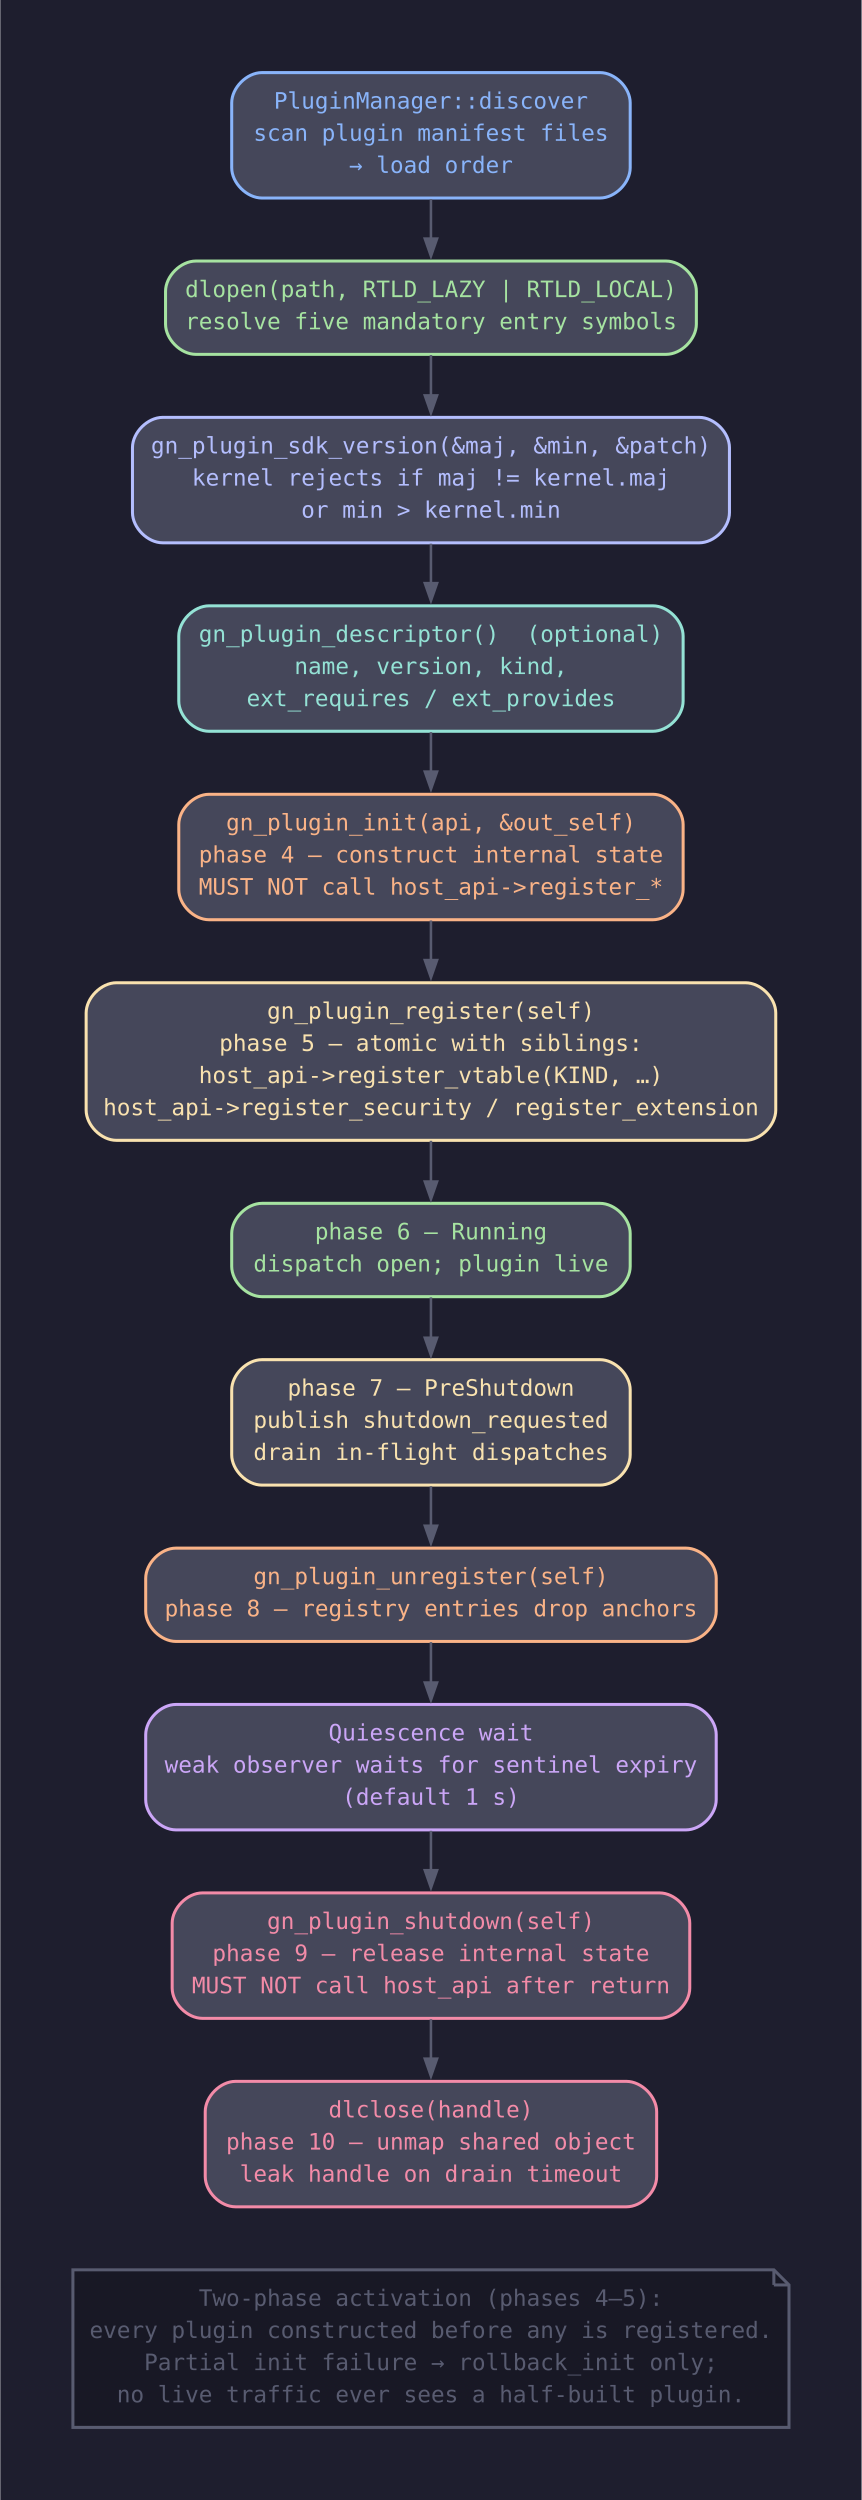
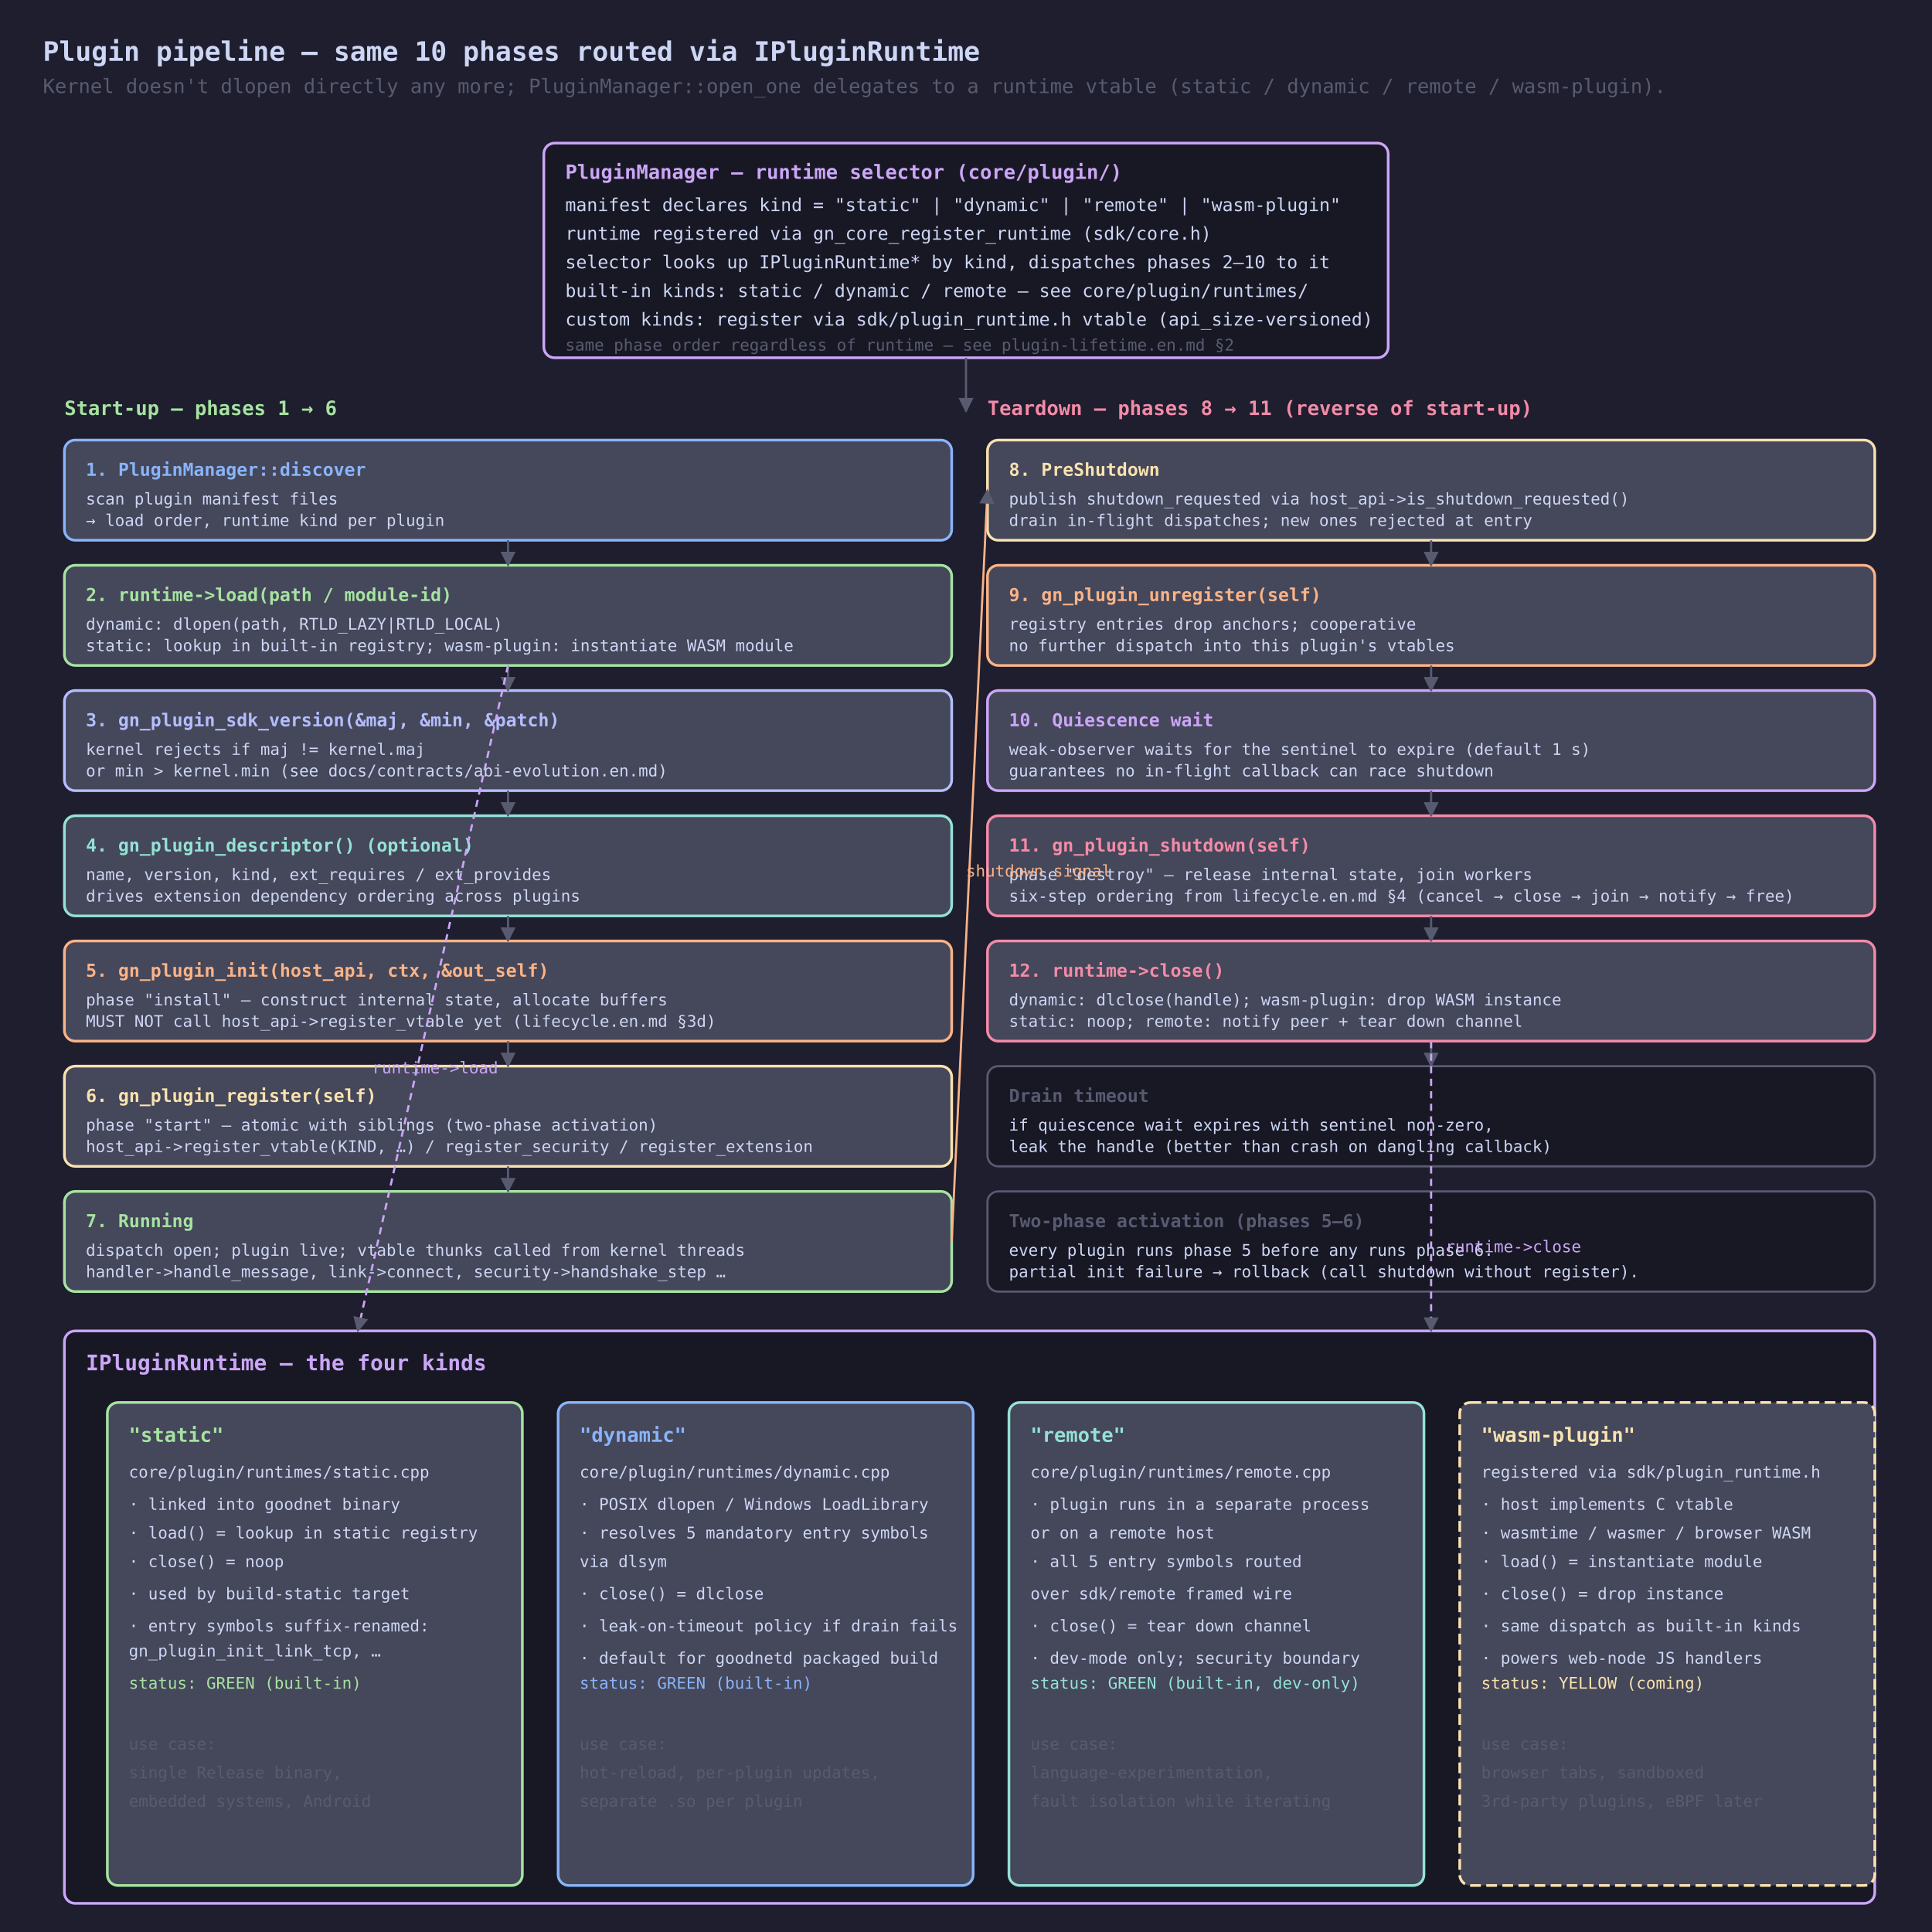
- <svg xmlns="http://www.w3.org/2000/svg" width="342pt" height="992pt" viewBox="0.00 0.00 341.70 991.86">
-   <g id="graph0" class="graph" transform="scale(1 1) rotate(0) translate(28.8 963.06)">
-     <polygon fill="#1e1e2e" stroke="none" points="-28.8,28.8 -28.8,-963.06 312.9,-963.06 312.9,28.8 -28.8,28.8" />
-     <g id="node1" class="node">
-       <path fill="#45475a" stroke="#89b4fa" stroke-width="1.2" d="M209.1,-934.26C209.1,-934.26 75,-934.26 75,-934.26 69,-934.26 63,-928.26 63,-922.26 63,-922.26 63,-896.49 63,-896.49 63,-890.49 69,-884.49 75,-884.49 75,-884.49 209.1,-884.49 209.1,-884.49 215.1,-884.49 221.1,-890.49 221.1,-896.49 221.1,-896.49 221.1,-922.26 221.1,-922.26 221.1,-928.26 215.1,-934.26 209.1,-934.26" />
-       <text text-anchor="middle" x="142.05" y="-919.95" font-family="JetBrains Mono,Fira Code,monospace" font-size="9.00" fill="#89b4fa">PluginManager::discover</text>
-       <text text-anchor="middle" x="142.05" y="-907.2" font-family="JetBrains Mono,Fira Code,monospace" font-size="9.00" fill="#89b4fa">scan plugin manifest files</text>
-       <text text-anchor="middle" x="142.05" y="-894.45" font-family="JetBrains Mono,Fira Code,monospace" font-size="9.00" fill="#89b4fa">→ load order</text>
-     </g>
-     <g id="node2" class="node">
-       <path fill="#45475a" stroke="#a6e3a1" stroke-width="1.2" d="M235.35,-859.49C235.35,-859.49 48.75,-859.49 48.75,-859.49 42.75,-859.49 36.75,-853.49 36.75,-847.49 36.75,-847.49 36.75,-834.47 36.75,-834.47 36.75,-828.47 42.75,-822.47 48.75,-822.47 48.75,-822.47 235.35,-822.47 235.35,-822.47 241.35,-822.47 247.35,-828.47 247.35,-834.47 247.35,-834.47 247.35,-847.49 247.35,-847.49 247.35,-853.49 241.35,-859.49 235.35,-859.49" />
-       <text text-anchor="middle" x="142.05" y="-845.18" font-family="JetBrains Mono,Fira Code,monospace" font-size="9.00" fill="#a6e3a1">dlopen(path, RTLD_LAZY | RTLD_LOCAL)</text>
-       <text text-anchor="middle" x="142.05" y="-832.43" font-family="JetBrains Mono,Fira Code,monospace" font-size="9.00" fill="#a6e3a1">resolve five mandatory entry symbols</text>
-     </g>
-     <g id="edge1" class="edge">
-       <path fill="none" stroke="#585b70" d="M142.05,-884.03C142.05,-878.91 142.05,-873.48 142.05,-868.29" />
-       <polygon fill="#585b70" stroke="#585b70" points="144.5,-868.39 142.05,-861.39 139.6,-868.39 144.5,-868.39" />
-     </g>
-     <g id="node3" class="node">
-       <path fill="#45475a" stroke="#b4befe" stroke-width="1.2" d="M248.48,-797.47C248.48,-797.47 35.62,-797.47 35.62,-797.47 29.62,-797.47 23.63,-791.47 23.63,-785.47 23.63,-785.47 23.63,-759.7 23.63,-759.7 23.63,-753.7 29.63,-747.7 35.63,-747.7 35.63,-747.7 248.48,-747.7 248.48,-747.7 254.48,-747.7 260.48,-753.7 260.48,-759.7 260.48,-759.7 260.48,-785.47 260.48,-785.47 260.48,-791.47 254.48,-797.47 248.48,-797.47" />
-       <text text-anchor="middle" x="142.05" y="-783.16" font-family="JetBrains Mono,Fira Code,monospace" font-size="9.00" fill="#b4befe">gn_plugin_sdk_version(&amp;maj, &amp;min, &amp;patch)</text>
-       <text text-anchor="middle" x="142.05" y="-770.41" font-family="JetBrains Mono,Fira Code,monospace" font-size="9.00" fill="#b4befe">kernel rejects if maj != kernel.maj</text>
-       <text text-anchor="middle" x="142.05" y="-757.66" font-family="JetBrains Mono,Fira Code,monospace" font-size="9.00" fill="#b4befe">or min &gt; kernel.min</text>
-     </g>
-     <g id="edge2" class="edge">
-       <path fill="none" stroke="#585b70" d="M142.05,-822.19C142.05,-817.13 142.05,-811.46 142.05,-805.82" />
-       <polygon fill="#585b70" stroke="#585b70" points="144.5,-806.18 142.05,-799.18 139.6,-806.18 144.5,-806.18" />
-     </g>
-     <g id="node4" class="node">
-       <path fill="#45475a" stroke="#94e2d5" stroke-width="1.2" d="M230.1,-722.7C230.1,-722.7 54,-722.7 54,-722.7 48,-722.7 42,-716.7 42,-710.7 42,-710.7 42,-684.93 42,-684.93 42,-678.93 48,-672.93 54,-672.93 54,-672.93 230.1,-672.93 230.1,-672.93 236.1,-672.93 242.1,-678.93 242.1,-684.93 242.1,-684.93 242.1,-710.7 242.1,-710.7 242.1,-716.7 236.1,-722.7 230.1,-722.7" />
-       <text text-anchor="middle" x="142.05" y="-708.39" font-family="JetBrains Mono,Fira Code,monospace" font-size="9.00" fill="#94e2d5">gn_plugin_descriptor()  (optional)</text>
-       <text text-anchor="middle" x="142.05" y="-695.64" font-family="JetBrains Mono,Fira Code,monospace" font-size="9.00" fill="#94e2d5">name, version, kind,</text>
-       <text text-anchor="middle" x="142.05" y="-682.89" font-family="JetBrains Mono,Fira Code,monospace" font-size="9.00" fill="#94e2d5">ext_requires / ext_provides</text>
-     </g>
-     <g id="edge3" class="edge">
-       <path fill="none" stroke="#585b70" d="M142.05,-747.35C142.05,-742.25 142.05,-736.79 142.05,-731.44" />
-       <polygon fill="#585b70" stroke="#585b70" points="144.5,-731.7 142.05,-724.7 139.6,-731.7 144.5,-731.7" />
-     </g>
-     <g id="node5" class="node">
-       <path fill="#45475a" stroke="#fab387" stroke-width="1.2" d="M230.1,-647.93C230.1,-647.93 54,-647.93 54,-647.93 48,-647.93 42,-641.93 42,-635.93 42,-635.93 42,-610.16 42,-610.16 42,-604.16 48,-598.16 54,-598.16 54,-598.16 230.1,-598.16 230.1,-598.16 236.1,-598.16 242.1,-604.16 242.1,-610.16 242.1,-610.16 242.1,-635.93 242.1,-635.93 242.1,-641.93 236.1,-647.93 230.1,-647.93" />
-       <text text-anchor="middle" x="142.05" y="-633.62" font-family="JetBrains Mono,Fira Code,monospace" font-size="9.00" fill="#fab387">gn_plugin_init(api, &amp;out_self)</text>
-       <text text-anchor="middle" x="142.05" y="-620.87" font-family="JetBrains Mono,Fira Code,monospace" font-size="9.00" fill="#fab387">phase 4 — construct internal state</text>
-       <text text-anchor="middle" x="142.05" y="-608.12" font-family="JetBrains Mono,Fira Code,monospace" font-size="9.00" fill="#fab387">MUST NOT call host_api-&gt;register_*</text>
-     </g>
-     <g id="edge4" class="edge">
-       <path fill="none" stroke="#585b70" d="M142.05,-672.58C142.05,-667.48 142.05,-662.02 142.05,-656.67" />
-       <polygon fill="#585b70" stroke="#585b70" points="144.5,-656.93 142.05,-649.93 139.6,-656.93 144.5,-656.93" />
-     </g>
-     <g id="node6" class="node">
-       <path fill="#45475a" stroke="#f9e2af" stroke-width="1.2" d="M266.85,-573.16C266.85,-573.16 17.25,-573.16 17.25,-573.16 11.25,-573.16 5.25,-567.16 5.25,-561.16 5.25,-561.16 5.25,-522.64 5.25,-522.64 5.25,-516.64 11.25,-510.64 17.25,-510.64 17.25,-510.64 266.85,-510.64 266.85,-510.64 272.85,-510.64 278.85,-516.64 278.85,-522.64 278.85,-522.64 278.85,-561.16 278.85,-561.16 278.85,-567.16 272.85,-573.16 266.85,-573.16" />
-       <text text-anchor="middle" x="142.05" y="-558.85" font-family="JetBrains Mono,Fira Code,monospace" font-size="9.00" fill="#f9e2af">gn_plugin_register(self)</text>
-       <text text-anchor="middle" x="142.05" y="-546.1" font-family="JetBrains Mono,Fira Code,monospace" font-size="9.00" fill="#f9e2af">phase 5 — atomic with siblings:</text>
-       <text text-anchor="middle" x="142.05" y="-533.35" font-family="JetBrains Mono,Fira Code,monospace" font-size="9.00" fill="#f9e2af">host_api-&gt;register_vtable(KIND, …)</text>
-       <text text-anchor="middle" x="142.05" y="-520.6" font-family="JetBrains Mono,Fira Code,monospace" font-size="9.00" fill="#f9e2af">host_api-&gt;register_security / register_extension</text>
-     </g>
-     <g id="edge5" class="edge">
-       <path fill="none" stroke="#585b70" d="M142.05,-597.87C142.05,-592.86 142.05,-587.45 142.05,-582.06" />
-       <polygon fill="#585b70" stroke="#585b70" points="144.5,-582.17 142.05,-575.17 139.6,-582.17 144.5,-582.17" />
-     </g>
-     <g id="node7" class="node">
-       <path fill="#45475a" stroke="#a6e3a1" stroke-width="1.2" d="M209.1,-485.64C209.1,-485.64 75,-485.64 75,-485.64 69,-485.64 63,-479.64 63,-473.64 63,-473.64 63,-460.62 63,-460.62 63,-454.62 69,-448.62 75,-448.62 75,-448.62 209.1,-448.62 209.1,-448.62 215.1,-448.62 221.1,-454.62 221.1,-460.62 221.1,-460.62 221.1,-473.64 221.1,-473.64 221.1,-479.64 215.1,-485.64 209.1,-485.64" />
-       <text text-anchor="middle" x="142.05" y="-471.33" font-family="JetBrains Mono,Fira Code,monospace" font-size="9.00" fill="#a6e3a1">phase 6 — Running</text>
-       <text text-anchor="middle" x="142.05" y="-458.58" font-family="JetBrains Mono,Fira Code,monospace" font-size="9.00" fill="#a6e3a1">dispatch open; plugin live</text>
-     </g>
-     <g id="edge6" class="edge">
-       <path fill="none" stroke="#585b70" d="M142.05,-510.46C142.05,-505.07 142.05,-499.5 142.05,-494.25" />
-       <polygon fill="#585b70" stroke="#585b70" points="144.5,-494.29 142.05,-487.29 139.6,-494.29 144.5,-494.29" />
-     </g>
-     <g id="node8" class="node">
-       <path fill="#45475a" stroke="#f9e2af" stroke-width="1.2" d="M209.1,-423.62C209.1,-423.62 75,-423.62 75,-423.62 69,-423.62 63,-417.62 63,-411.62 63,-411.62 63,-385.85 63,-385.85 63,-379.85 69,-373.85 75,-373.85 75,-373.85 209.1,-373.85 209.1,-373.85 215.1,-373.85 221.1,-379.85 221.1,-385.85 221.1,-385.85 221.1,-411.62 221.1,-411.62 221.1,-417.62 215.1,-423.62 209.1,-423.62" />
-       <text text-anchor="middle" x="142.05" y="-409.31" font-family="JetBrains Mono,Fira Code,monospace" font-size="9.00" fill="#f9e2af">phase 7 — PreShutdown</text>
-       <text text-anchor="middle" x="142.05" y="-396.56" font-family="JetBrains Mono,Fira Code,monospace" font-size="9.00" fill="#f9e2af">publish shutdown_requested</text>
-       <text text-anchor="middle" x="142.05" y="-383.81" font-family="JetBrains Mono,Fira Code,monospace" font-size="9.00" fill="#f9e2af">drain in-flight dispatches</text>
-     </g>
-     <g id="edge7" class="edge">
-       <path fill="none" stroke="#585b70" d="M142.05,-448.34C142.05,-443.28 142.05,-437.61 142.05,-431.97" />
-       <polygon fill="#585b70" stroke="#585b70" points="144.5,-432.33 142.05,-425.33 139.6,-432.33 144.5,-432.33" />
-     </g>
-     <g id="node9" class="node">
-       <path fill="#45475a" stroke="#fab387" stroke-width="1.2" d="M243.23,-348.85C243.23,-348.85 40.88,-348.85 40.88,-348.85 34.88,-348.85 28.88,-342.85 28.88,-336.85 28.88,-336.85 28.88,-323.83 28.88,-323.83 28.88,-317.83 34.88,-311.83 40.88,-311.83 40.88,-311.83 243.23,-311.83 243.23,-311.83 249.23,-311.83 255.23,-317.83 255.23,-323.83 255.23,-323.83 255.23,-336.85 255.23,-336.85 255.23,-342.85 249.23,-348.85 243.23,-348.85" />
-       <text text-anchor="middle" x="142.05" y="-334.54" font-family="JetBrains Mono,Fira Code,monospace" font-size="9.00" fill="#fab387">gn_plugin_unregister(self)</text>
-       <text text-anchor="middle" x="142.05" y="-321.79" font-family="JetBrains Mono,Fira Code,monospace" font-size="9.00" fill="#fab387">phase 8 — registry entries drop anchors</text>
-     </g>
-     <g id="edge8" class="edge">
-       <path fill="none" stroke="#585b70" d="M142.05,-373.39C142.05,-368.27 142.05,-362.84 142.05,-357.65" />
-       <polygon fill="#585b70" stroke="#585b70" points="144.5,-357.75 142.05,-350.75 139.6,-357.75 144.5,-357.75" />
-     </g>
-     <g id="node10" class="node">
-       <path fill="#45475a" stroke="#cba6f7" stroke-width="1.2" d="M243.23,-286.83C243.23,-286.83 40.88,-286.83 40.88,-286.83 34.88,-286.83 28.88,-280.83 28.88,-274.83 28.88,-274.83 28.88,-249.06 28.88,-249.06 28.88,-243.06 34.88,-237.06 40.88,-237.06 40.88,-237.06 243.23,-237.06 243.23,-237.06 249.23,-237.06 255.23,-243.06 255.23,-249.06 255.23,-249.06 255.23,-274.83 255.23,-274.83 255.23,-280.83 249.23,-286.83 243.23,-286.83" />
-       <text text-anchor="middle" x="142.05" y="-272.52" font-family="JetBrains Mono,Fira Code,monospace" font-size="9.00" fill="#cba6f7">Quiescence wait</text>
-       <text text-anchor="middle" x="142.05" y="-259.77" font-family="JetBrains Mono,Fira Code,monospace" font-size="9.00" fill="#cba6f7">weak observer waits for sentinel expiry</text>
-       <text text-anchor="middle" x="142.05" y="-247.02" font-family="JetBrains Mono,Fira Code,monospace" font-size="9.00" fill="#cba6f7">(default 1 s)</text>
-     </g>
-     <g id="edge9" class="edge">
-       <path fill="none" stroke="#585b70" d="M142.05,-311.55C142.05,-306.49 142.05,-300.82 142.05,-295.18" />
-       <polygon fill="#585b70" stroke="#585b70" points="144.5,-295.54 142.05,-288.54 139.6,-295.54 144.5,-295.54" />
-     </g>
-     <g id="node11" class="node">
-       <path fill="#45475a" stroke="#f38ba8" stroke-width="1.2" d="M232.73,-212.06C232.73,-212.06 51.38,-212.06 51.38,-212.06 45.38,-212.06 39.38,-206.06 39.38,-200.06 39.38,-200.06 39.38,-174.29 39.38,-174.29 39.38,-168.29 45.38,-162.29 51.38,-162.29 51.38,-162.29 232.73,-162.29 232.73,-162.29 238.73,-162.29 244.73,-168.29 244.73,-174.29 244.73,-174.29 244.73,-200.06 244.73,-200.06 244.73,-206.06 238.73,-212.06 232.73,-212.06" />
-       <text text-anchor="middle" x="142.05" y="-197.75" font-family="JetBrains Mono,Fira Code,monospace" font-size="9.00" fill="#f38ba8">gn_plugin_shutdown(self)</text>
-       <text text-anchor="middle" x="142.05" y="-185" font-family="JetBrains Mono,Fira Code,monospace" font-size="9.00" fill="#f38ba8">phase 9 — release internal state</text>
-       <text text-anchor="middle" x="142.05" y="-172.25" font-family="JetBrains Mono,Fira Code,monospace" font-size="9.00" fill="#f38ba8">MUST NOT call host_api after return</text>
-     </g>
-     <g id="edge10" class="edge">
-       <path fill="none" stroke="#585b70" d="M142.05,-236.71C142.05,-231.61 142.05,-226.15 142.05,-220.8" />
-       <polygon fill="#585b70" stroke="#585b70" points="144.5,-221.06 142.05,-214.06 139.6,-221.06 144.5,-221.06" />
-     </g>
-     <g id="node12" class="node">
-       <path fill="#45475a" stroke="#f38ba8" stroke-width="1.2" d="M219.6,-137.29C219.6,-137.29 64.5,-137.29 64.5,-137.29 58.5,-137.29 52.5,-131.29 52.5,-125.29 52.5,-125.29 52.5,-99.52 52.5,-99.52 52.5,-93.52 58.5,-87.52 64.5,-87.52 64.5,-87.52 219.6,-87.52 219.6,-87.52 225.6,-87.52 231.6,-93.52 231.6,-99.52 231.6,-99.52 231.6,-125.29 231.6,-125.29 231.6,-131.29 225.6,-137.29 219.6,-137.29" />
-       <text text-anchor="middle" x="142.05" y="-122.98" font-family="JetBrains Mono,Fira Code,monospace" font-size="9.00" fill="#f38ba8">dlclose(handle)</text>
-       <text text-anchor="middle" x="142.05" y="-110.23" font-family="JetBrains Mono,Fira Code,monospace" font-size="9.00" fill="#f38ba8">phase 10 — unmap shared object</text>
-       <text text-anchor="middle" x="142.05" y="-97.48" font-family="JetBrains Mono,Fira Code,monospace" font-size="9.00" fill="#f38ba8">leak handle on drain timeout</text>
-     </g>
-     <g id="edge11" class="edge">
-       <path fill="none" stroke="#585b70" d="M142.05,-161.94C142.05,-156.84 142.05,-151.38 142.05,-146.03" />
-       <polygon fill="#585b70" stroke="#585b70" points="144.5,-146.29 142.05,-139.29 139.6,-146.29 144.5,-146.29" />
-     </g>
-     <g id="node13" class="node">
-       <polygon fill="#181825" stroke="#585b70" stroke-width="1.2" points="278.1,-62.52 0,-62.52 0,0 284.1,0 284.1,-56.52 278.1,-62.52" />
-       <polyline fill="none" stroke="#585b70" stroke-width="1.2" points="278.1,-62.52 278.1,-56.52" />
-       <polyline fill="none" stroke="#585b70" stroke-width="1.2" points="284.1,-56.52 278.1,-56.52" />
-       <text text-anchor="middle" x="142.05" y="-48.21" font-family="JetBrains Mono,Fira Code,monospace" font-size="9.00" fill="#585b70">Two-phase activation (phases 4–5):</text>
-       <text text-anchor="middle" x="142.05" y="-35.46" font-family="JetBrains Mono,Fira Code,monospace" font-size="9.00" fill="#585b70">every plugin constructed before any is registered.</text>
-       <text text-anchor="middle" x="142.05" y="-22.71" font-family="JetBrains Mono,Fira Code,monospace" font-size="9.00" fill="#585b70">Partial init failure → rollback_init only;</text>
-       <text text-anchor="middle" x="142.05" y="-9.96" font-family="JetBrains Mono,Fira Code,monospace" font-size="9.00" fill="#585b70">no live traffic ever sees a half-built plugin.</text>
-     </g>
+ <svg xmlns="http://www.w3.org/2000/svg" width="1080" height="1080" viewBox="0 0 1080 1080" font-family="JetBrains Mono,Fira Code,monospace">
+   <defs>
+     <marker id="arr" viewBox="0 0 10 10" refX="9" refY="5" markerWidth="7" markerHeight="7" orient="auto-start-reverse">
+       <path d="M 0 0 L 10 5 L 0 10 z" fill="#585b70" />
+     </marker>
+   </defs>
+   <rect width="1080" height="1080" fill="#1e1e2e" />
+   <text x="24" y="34" fill="#cdd6f4" font-size="15" font-weight="bold">
+     Plugin pipeline  —  same 10 phases routed via IPluginRuntime
+   </text>
+   <text x="24" y="52" fill="#585b70" font-size="11">
+     Kernel doesn't dlopen directly any more; PluginManager::open_one delegates to a runtime vtable (static / dynamic / remote / wasm-plugin).
+   </text>
+   <g>
+     <rect x="304" y="80" width="472" height="120" rx="6" fill="#181825" stroke="#cba6f7" stroke-width="1.5" />
+     <text x="316" y="100" fill="#cba6f7" font-size="11" font-weight="bold">PluginManager — runtime selector  (core/plugin/)</text>
+     <text x="316" y="118" fill="#cdd6f4" font-size="10">manifest declares kind = "static" | "dynamic" | "remote" | "wasm-plugin"</text>
+     <text x="316" y="134" fill="#cdd6f4" font-size="10">runtime registered via gn_core_register_runtime (sdk/core.h)</text>
+     <text x="316" y="150" fill="#cdd6f4" font-size="10">selector looks up IPluginRuntime* by kind, dispatches phases 2–10 to it</text>
+     <text x="316" y="166" fill="#cdd6f4" font-size="10">built-in kinds: static / dynamic / remote — see core/plugin/runtimes/</text>
+     <text x="316" y="182" fill="#cdd6f4" font-size="10">custom kinds: register via sdk/plugin_runtime.h vtable (api_size-versioned)</text>
+     <text x="316" y="196" fill="#585b70" font-size="9">same phase order regardless of runtime — see plugin-lifetime.en.md §2</text>
  </g>
+   <g>
+     <text x="36" y="232" fill="#a6e3a1" font-size="11" font-weight="bold">Start-up  —  phases 1 → 6</text>
+     <rect x="36" y="246" width="496" height="56" rx="6" fill="#45475a" stroke="#89b4fa" stroke-width="1.5" />
+     <text x="48" y="266" fill="#89b4fa" font-size="10" font-weight="bold">1.  PluginManager::discover</text>
+     <text x="48" y="282" fill="#cdd6f4" font-size="9">scan plugin manifest files</text>
+     <text x="48" y="294" fill="#cdd6f4" font-size="9">→ load order, runtime kind per plugin</text>
+     <rect x="36" y="316" width="496" height="56" rx="6" fill="#45475a" stroke="#a6e3a1" stroke-width="1.5" />
+     <text x="48" y="336" fill="#a6e3a1" font-size="10" font-weight="bold">2.  runtime-&gt;load(path / module-id)</text>
+     <text x="48" y="352" fill="#cdd6f4" font-size="9">dynamic: dlopen(path, RTLD_LAZY|RTLD_LOCAL)</text>
+     <text x="48" y="364" fill="#cdd6f4" font-size="9">static: lookup in built-in registry; wasm-plugin: instantiate WASM module</text>
+     <rect x="36" y="386" width="496" height="56" rx="6" fill="#45475a" stroke="#b4befe" stroke-width="1.5" />
+     <text x="48" y="406" fill="#b4befe" font-size="10" font-weight="bold">3.  gn_plugin_sdk_version(&amp;maj, &amp;min, &amp;patch)</text>
+     <text x="48" y="422" fill="#cdd6f4" font-size="9">kernel rejects if maj != kernel.maj</text>
+     <text x="48" y="434" fill="#cdd6f4" font-size="9">or min &gt; kernel.min  (see docs/contracts/abi-evolution.en.md)</text>
+     <rect x="36" y="456" width="496" height="56" rx="6" fill="#45475a" stroke="#94e2d5" stroke-width="1.5" />
+     <text x="48" y="476" fill="#94e2d5" font-size="10" font-weight="bold">4.  gn_plugin_descriptor()  (optional)</text>
+     <text x="48" y="492" fill="#cdd6f4" font-size="9">name, version, kind, ext_requires / ext_provides</text>
+     <text x="48" y="504" fill="#cdd6f4" font-size="9">drives extension dependency ordering across plugins</text>
+     <rect x="36" y="526" width="496" height="56" rx="6" fill="#45475a" stroke="#fab387" stroke-width="1.5" />
+     <text x="48" y="546" fill="#fab387" font-size="10" font-weight="bold">5.  gn_plugin_init(host_api, ctx, &amp;out_self)</text>
+     <text x="48" y="562" fill="#cdd6f4" font-size="9">phase "install" — construct internal state, allocate buffers</text>
+     <text x="48" y="574" fill="#cdd6f4" font-size="9">MUST NOT call host_api-&gt;register_vtable yet (lifecycle.en.md §3d)</text>
+     <rect x="36" y="596" width="496" height="56" rx="6" fill="#45475a" stroke="#f9e2af" stroke-width="1.5" />
+     <text x="48" y="616" fill="#f9e2af" font-size="10" font-weight="bold">6.  gn_plugin_register(self)</text>
+     <text x="48" y="632" fill="#cdd6f4" font-size="9">phase "start" — atomic with siblings (two-phase activation)</text>
+     <text x="48" y="644" fill="#cdd6f4" font-size="9">host_api-&gt;register_vtable(KIND, …) / register_security / register_extension</text>
+     <rect x="36" y="666" width="496" height="56" rx="6" fill="#45475a" stroke="#a6e3a1" stroke-width="1.5" />
+     <text x="48" y="686" fill="#a6e3a1" font-size="10" font-weight="bold">7.  Running</text>
+     <text x="48" y="702" fill="#cdd6f4" font-size="9">dispatch open; plugin live; vtable thunks called from kernel threads</text>
+     <text x="48" y="714" fill="#cdd6f4" font-size="9">handler-&gt;handle_message, link-&gt;connect, security-&gt;handshake_step …</text>
+   </g>
+   <g>
+     <text x="552" y="232" fill="#f38ba8" font-size="11" font-weight="bold">Teardown  —  phases 8 → 11 (reverse of start-up)</text>
+     <rect x="552" y="246" width="496" height="56" rx="6" fill="#45475a" stroke="#f9e2af" stroke-width="1.5" />
+     <text x="564" y="266" fill="#f9e2af" font-size="10" font-weight="bold">8.  PreShutdown</text>
+     <text x="564" y="282" fill="#cdd6f4" font-size="9">publish shutdown_requested via host_api-&gt;is_shutdown_requested()</text>
+     <text x="564" y="294" fill="#cdd6f4" font-size="9">drain in-flight dispatches; new ones rejected at entry</text>
+     <rect x="552" y="316" width="496" height="56" rx="6" fill="#45475a" stroke="#fab387" stroke-width="1.5" />
+     <text x="564" y="336" fill="#fab387" font-size="10" font-weight="bold">9.  gn_plugin_unregister(self)</text>
+     <text x="564" y="352" fill="#cdd6f4" font-size="9">registry entries drop anchors; cooperative</text>
+     <text x="564" y="364" fill="#cdd6f4" font-size="9">no further dispatch into this plugin's vtables</text>
+     <rect x="552" y="386" width="496" height="56" rx="6" fill="#45475a" stroke="#cba6f7" stroke-width="1.5" />
+     <text x="564" y="406" fill="#cba6f7" font-size="10" font-weight="bold">10. Quiescence wait</text>
+     <text x="564" y="422" fill="#cdd6f4" font-size="9">weak-observer waits for the sentinel to expire (default 1 s)</text>
+     <text x="564" y="434" fill="#cdd6f4" font-size="9">guarantees no in-flight callback can race shutdown</text>
+     <rect x="552" y="456" width="496" height="56" rx="6" fill="#45475a" stroke="#f38ba8" stroke-width="1.5" />
+     <text x="564" y="476" fill="#f38ba8" font-size="10" font-weight="bold">11. gn_plugin_shutdown(self)</text>
+     <text x="564" y="492" fill="#cdd6f4" font-size="9">phase "destroy" — release internal state, join workers</text>
+     <text x="564" y="504" fill="#cdd6f4" font-size="9">six-step ordering from lifecycle.en.md §4 (cancel → close → join → notify → free)</text>
+     <rect x="552" y="526" width="496" height="56" rx="6" fill="#45475a" stroke="#f38ba8" stroke-width="1.5" />
+     <text x="564" y="546" fill="#f38ba8" font-size="10" font-weight="bold">12. runtime-&gt;close()</text>
+     <text x="564" y="562" fill="#cdd6f4" font-size="9">dynamic: dlclose(handle); wasm-plugin: drop WASM instance</text>
+     <text x="564" y="574" fill="#cdd6f4" font-size="9">static: noop; remote: notify peer + tear down channel</text>
+     <rect x="552" y="596" width="496" height="56" rx="6" fill="#181825" stroke="#585b70" stroke-width="1.2" />
+     <text x="564" y="616" fill="#585b70" font-size="10" font-weight="bold">Drain timeout</text>
+     <text x="564" y="632" fill="#cdd6f4" font-size="9">if quiescence wait expires with sentinel non-zero,</text>
+     <text x="564" y="644" fill="#cdd6f4" font-size="9">leak the handle (better than crash on dangling callback)</text>
+     <rect x="552" y="666" width="496" height="56" rx="6" fill="#181825" stroke="#585b70" stroke-width="1.2" />
+     <text x="564" y="686" fill="#585b70" font-size="10" font-weight="bold">Two-phase activation (phases 5–6)</text>
+     <text x="564" y="702" fill="#cdd6f4" font-size="9">every plugin runs phase 5 before any runs phase 6.</text>
+     <text x="564" y="714" fill="#cdd6f4" font-size="9">partial init failure → rollback (call shutdown without register).</text>
+   </g>
+   <g>
+     <rect x="36" y="744" width="1012" height="320" rx="6" fill="#181825" stroke="#cba6f7" stroke-width="1.5" />
+     <text x="48" y="766" fill="#cba6f7" font-size="12" font-weight="bold">IPluginRuntime  —  the four kinds</text>
+     <rect x="60" y="784" width="232" height="270" rx="6" fill="#45475a" stroke="#a6e3a1" stroke-width="1.5" />
+     <text x="72" y="806" fill="#a6e3a1" font-size="11" font-weight="bold">"static"</text>
+     <text x="72" y="826" fill="#cdd6f4" font-size="9">core/plugin/runtimes/static.cpp</text>
+     <text x="72" y="844" fill="#cdd6f4" font-size="9">  · linked into goodnet binary</text>
+     <text x="72" y="860" fill="#cdd6f4" font-size="9">  · load() = lookup in static registry</text>
+     <text x="72" y="876" fill="#cdd6f4" font-size="9">  · close() = noop</text>
+     <text x="72" y="894" fill="#cdd6f4" font-size="9">  · used by build-static target</text>
+     <text x="72" y="912" fill="#cdd6f4" font-size="9">  · entry symbols suffix-renamed:</text>
+     <text x="72" y="926" fill="#cdd6f4" font-size="9">      gn_plugin_init_link_tcp, …</text>
+     <text x="72" y="944" fill="#a6e3a1" font-size="9">  status: GREEN (built-in)</text>
+     <text x="72" y="978" fill="#585b70" font-size="9">use case:</text>
+     <text x="72" y="994" fill="#585b70" font-size="9">  single Release binary,</text>
+     <text x="72" y="1010" fill="#585b70" font-size="9">  embedded systems, Android</text>
+     <rect x="312" y="784" width="232" height="270" rx="6" fill="#45475a" stroke="#89b4fa" stroke-width="1.5" />
+     <text x="324" y="806" fill="#89b4fa" font-size="11" font-weight="bold">"dynamic"</text>
+     <text x="324" y="826" fill="#cdd6f4" font-size="9">core/plugin/runtimes/dynamic.cpp</text>
+     <text x="324" y="844" fill="#cdd6f4" font-size="9">  · POSIX dlopen / Windows LoadLibrary</text>
+     <text x="324" y="860" fill="#cdd6f4" font-size="9">  · resolves 5 mandatory entry symbols</text>
+     <text x="324" y="876" fill="#cdd6f4" font-size="9">    via dlsym</text>
+     <text x="324" y="894" fill="#cdd6f4" font-size="9">  · close() = dlclose</text>
+     <text x="324" y="912" fill="#cdd6f4" font-size="9">  · leak-on-timeout policy if drain fails</text>
+     <text x="324" y="930" fill="#cdd6f4" font-size="9">  · default for goodnetd packaged build</text>
+     <text x="324" y="944" fill="#89b4fa" font-size="9">  status: GREEN (built-in)</text>
+     <text x="324" y="978" fill="#585b70" font-size="9">use case:</text>
+     <text x="324" y="994" fill="#585b70" font-size="9">  hot-reload, per-plugin updates,</text>
+     <text x="324" y="1010" fill="#585b70" font-size="9">  separate .so per plugin</text>
+     <rect x="564" y="784" width="232" height="270" rx="6" fill="#45475a" stroke="#94e2d5" stroke-width="1.5" />
+     <text x="576" y="806" fill="#94e2d5" font-size="11" font-weight="bold">"remote"</text>
+     <text x="576" y="826" fill="#cdd6f4" font-size="9">core/plugin/runtimes/remote.cpp</text>
+     <text x="576" y="844" fill="#cdd6f4" font-size="9">  · plugin runs in a separate process</text>
+     <text x="576" y="860" fill="#cdd6f4" font-size="9">    or on a remote host</text>
+     <text x="576" y="876" fill="#cdd6f4" font-size="9">  · all 5 entry symbols routed</text>
+     <text x="576" y="894" fill="#cdd6f4" font-size="9">    over sdk/remote framed wire</text>
+     <text x="576" y="912" fill="#cdd6f4" font-size="9">  · close() = tear down channel</text>
+     <text x="576" y="930" fill="#cdd6f4" font-size="9">  · dev-mode only; security boundary</text>
+     <text x="576" y="944" fill="#94e2d5" font-size="9">  status: GREEN (built-in, dev-only)</text>
+     <text x="576" y="978" fill="#585b70" font-size="9">use case:</text>
+     <text x="576" y="994" fill="#585b70" font-size="9">  language-experimentation,</text>
+     <text x="576" y="1010" fill="#585b70" font-size="9">  fault isolation while iterating</text>
+     <rect x="816" y="784" width="232" height="270" rx="6" fill="#45475a" stroke="#f9e2af" stroke-width="1.5" stroke-dasharray="6,3" />
+     <text x="828" y="806" fill="#f9e2af" font-size="11" font-weight="bold">"wasm-plugin"</text>
+     <text x="828" y="826" fill="#cdd6f4" font-size="9">registered via sdk/plugin_runtime.h</text>
+     <text x="828" y="844" fill="#cdd6f4" font-size="9">  · host implements C vtable</text>
+     <text x="828" y="860" fill="#cdd6f4" font-size="9">  · wasmtime / wasmer / browser WASM</text>
+     <text x="828" y="876" fill="#cdd6f4" font-size="9">  · load() = instantiate module</text>
+     <text x="828" y="894" fill="#cdd6f4" font-size="9">  · close() = drop instance</text>
+     <text x="828" y="912" fill="#cdd6f4" font-size="9">  · same dispatch as built-in kinds</text>
+     <text x="828" y="930" fill="#cdd6f4" font-size="9">  · powers web-node JS handlers</text>
+     <text x="828" y="944" fill="#f9e2af" font-size="9">  status: YELLOW (coming)</text>
+     <text x="828" y="978" fill="#585b70" font-size="9">use case:</text>
+     <text x="828" y="994" fill="#585b70" font-size="9">  browser tabs, sandboxed</text>
+     <text x="828" y="1010" fill="#585b70" font-size="9">  3rd-party plugins, eBPF later</text>
+   </g>
+   <path d="M 540 200 L 540 230" stroke="#585b70" stroke-width="1.2" fill="none" marker-end="url(#arr)" />
+   <path d="M 284 302 L 284 316" stroke="#585b70" stroke-width="1.2" fill="none" marker-end="url(#arr)" />
+   <path d="M 284 372 L 284 386" stroke="#585b70" stroke-width="1.2" fill="none" marker-end="url(#arr)" />
+   <path d="M 284 442 L 284 456" stroke="#585b70" stroke-width="1.2" fill="none" marker-end="url(#arr)" />
+   <path d="M 284 512 L 284 526" stroke="#585b70" stroke-width="1.2" fill="none" marker-end="url(#arr)" />
+   <path d="M 284 582 L 284 596" stroke="#585b70" stroke-width="1.2" fill="none" marker-end="url(#arr)" />
+   <path d="M 284 652 L 284 666" stroke="#585b70" stroke-width="1.2" fill="none" marker-end="url(#arr)" />
+   <path d="M 532 694 L 552 274" stroke="#fab387" stroke-width="1.2" fill="none" marker-end="url(#arr)" />
+   <text x="540" y="490" fill="#fab387" font-size="9">shutdown signal</text>
+   <path d="M 800 302 L 800 316" stroke="#585b70" stroke-width="1.2" fill="none" marker-end="url(#arr)" />
+   <path d="M 800 372 L 800 386" stroke="#585b70" stroke-width="1.2" fill="none" marker-end="url(#arr)" />
+   <path d="M 800 442 L 800 456" stroke="#585b70" stroke-width="1.2" fill="none" marker-end="url(#arr)" />
+   <path d="M 800 512 L 800 526" stroke="#585b70" stroke-width="1.2" fill="none" marker-end="url(#arr)" />
+   <path d="M 800 582 L 800 596" stroke="#585b70" stroke-width="1.2" fill="none" marker-end="url(#arr)" />
+   <path d="M 800 582 L 800 744" stroke="#cba6f7" stroke-width="1.2" fill="none" marker-end="url(#arr)" stroke-dasharray="4,3" />
+   <text x="808" y="700" fill="#cba6f7" font-size="9">runtime-&gt;close</text>
+   <path d="M 284 372 L 200 744" stroke="#cba6f7" stroke-width="1.2" fill="none" marker-end="url(#arr)" stroke-dasharray="4,3" />
+   <text x="208" y="600" fill="#cba6f7" font-size="9">runtime-&gt;load</text>
</svg>
